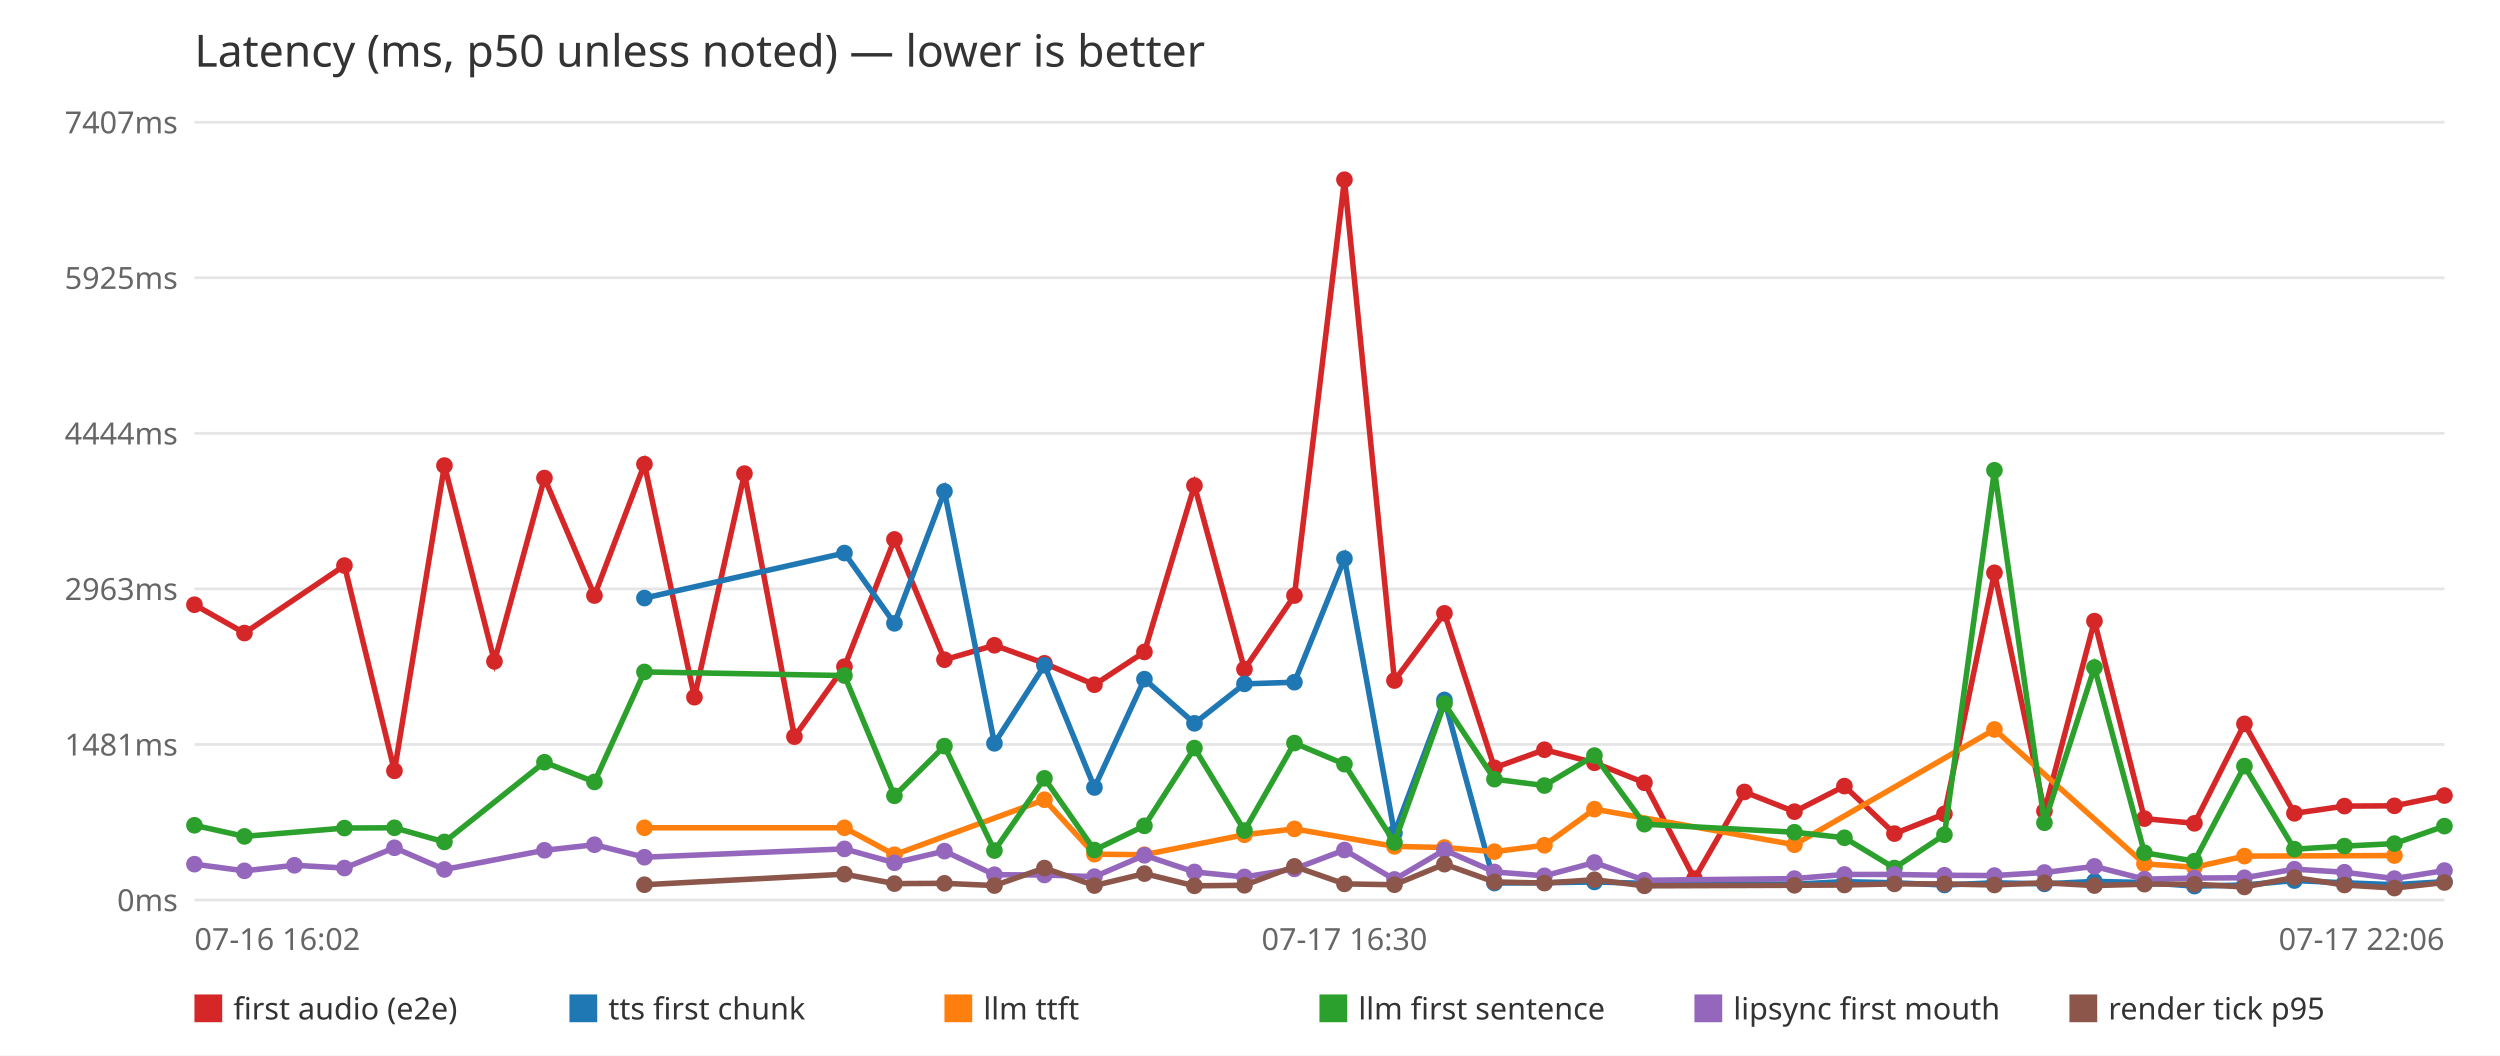
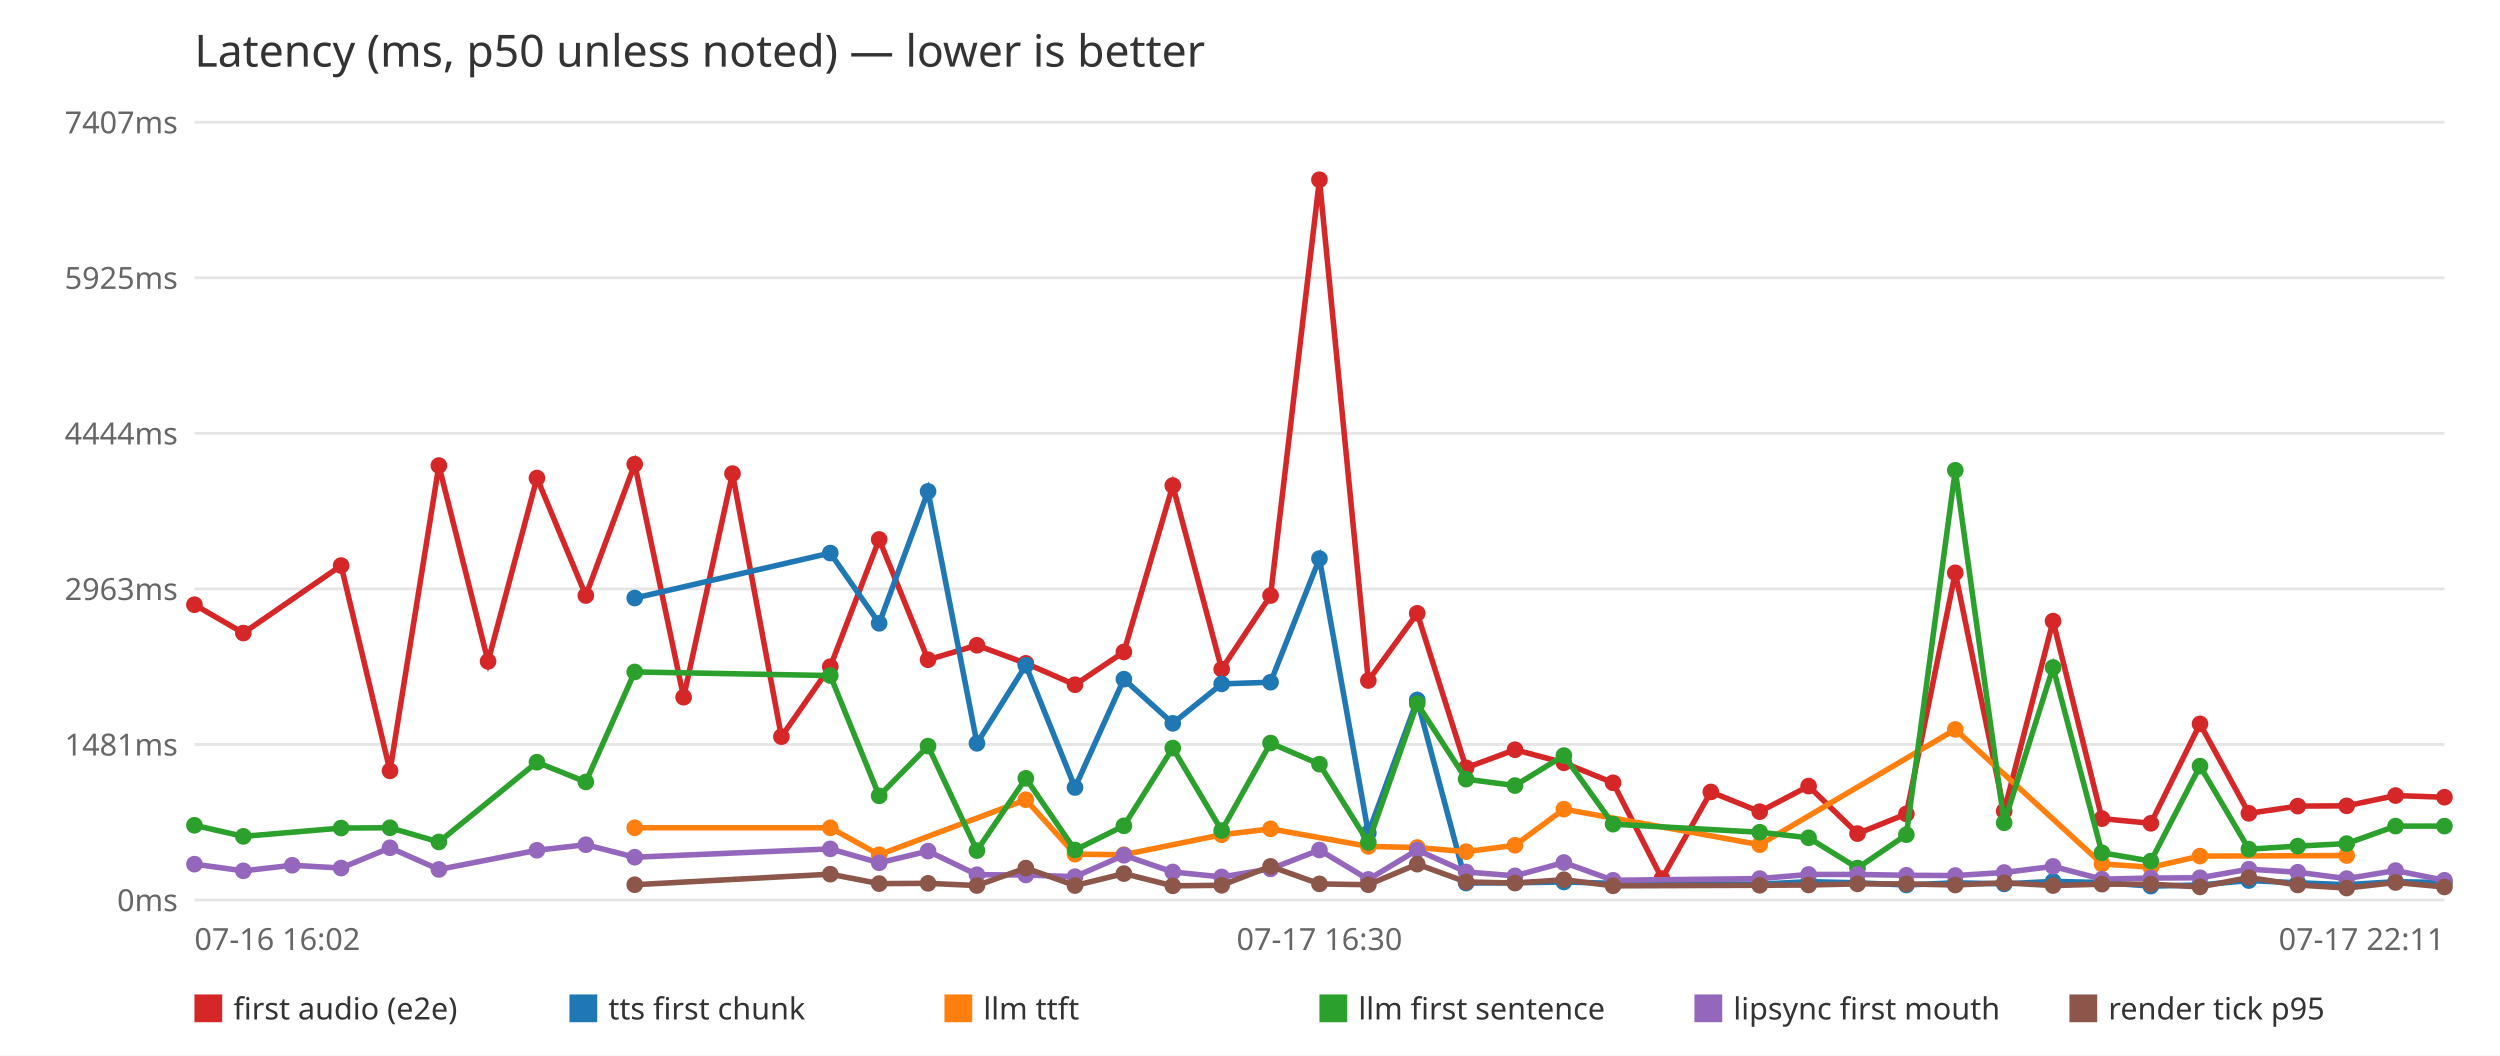
<svg xmlns="http://www.w3.org/2000/svg" width="900" height="380" viewBox="0 0 900 380" font-family="sans-serif">
  <rect width="900" height="380" fill="white" />
  <text x="70" y="24" font-size="16" fill="#333">Latency (ms, p50 unless noted) — lower is better</text>
  <line x1="70" y1="324.0" x2="880" y2="324.0" stroke="#e5e5e5" />
  <text x="64" y="328.0" font-size="11" fill="#666" text-anchor="end">0ms</text>
  <line x1="70" y1="268.0" x2="880" y2="268.0" stroke="#e5e5e5" />
  <text x="64" y="272.0" font-size="11" fill="#666" text-anchor="end">1481ms</text>
  <line x1="70" y1="212.0" x2="880" y2="212.0" stroke="#e5e5e5" />
  <text x="64" y="216.0" font-size="11" fill="#666" text-anchor="end">2963ms</text>
  <line x1="70" y1="156.0" x2="880" y2="156.0" stroke="#e5e5e5" />
  <text x="64" y="160.0" font-size="11" fill="#666" text-anchor="end">4444ms</text>
  <line x1="70" y1="100.0" x2="880" y2="100.0" stroke="#e5e5e5" />
  <text x="64" y="104.0" font-size="11" fill="#666" text-anchor="end">5925ms</text>
  <line x1="70" y1="44.0" x2="880" y2="44.0" stroke="#e5e5e5" />
  <text x="64" y="48.0" font-size="11" fill="#666" text-anchor="end">7407ms</text>
  <text x="70.0" y="342" font-size="11" fill="#666" text-anchor="start">07-16 16:02</text>
-   <text x="484.0" y="342" font-size="11" fill="#666" text-anchor="middle">07-17 16:30</text>
-   <text x="880.0" y="342" font-size="11" fill="#666" text-anchor="end">07-17 22:06</text>
-   <polyline points="70.0,217.7 88.0,227.9 124.0,203.6 142.0,277.5 160.0,167.6 178.0,238.1 196.0,172.1 214.0,214.4 232.0,167.1 250.0,251.0 268.0,170.5 286.0,265.2 304.0,240.0 322.0,194.2 340.0,237.5 358.0,232.3 376.0,238.8 394.0,246.5 412.0,234.7 430.0,174.8 448.0,240.9 466.0,214.4 484.0,64.7 502.0,245.0 520.0,220.8 538.0,276.4 556.0,269.9 574.0,274.6 592.0,281.8 610.0,316.3 628.0,285.1 646.0,292.2 664.0,283.0 682.0,300.1 700.0,293.0 718.0,206.2 736.0,292.0 754.0,223.6 772.0,294.7 790.0,296.4 808.0,260.6 826.0,292.8 844.0,290.2 862.0,290.1 880.0,286.4" fill="none" stroke="#d62728" stroke-width="2" />
+   <text x="475.0" y="342" font-size="11" fill="#666" text-anchor="middle">07-17 16:30</text>
+   <text x="880.0" y="342" font-size="11" fill="#666" text-anchor="end">07-17 22:11</text>
+   <polyline points="70.0,217.7 87.6,227.9 122.8,203.6 140.4,277.5 158.0,167.6 175.7,238.1 193.3,172.1 210.9,214.4 228.5,167.1 246.1,251.0 263.7,170.5 281.3,265.2 298.9,240.0 316.5,194.2 334.1,237.5 351.7,232.3 369.3,238.8 387.0,246.5 404.6,234.7 422.2,174.8 439.8,240.9 457.4,214.4 475.0,64.7 492.6,245.0 510.2,220.8 527.8,276.4 545.4,269.9 563.0,274.6 580.7,281.8 598.3,316.3 615.9,285.1 633.5,292.2 651.1,283.0 668.7,300.1 686.3,293.0 703.9,206.2 721.5,292.0 739.1,223.6 756.7,294.7 774.3,296.4 792.0,260.6 809.6,292.8 827.2,290.2 844.8,290.1 862.4,286.4 880.0,287.0" fill="none" stroke="#d62728" stroke-width="2" />
  <circle cx="70.0" cy="217.7" r="3" fill="#d62728" />
-   <circle cx="88.0" cy="227.9" r="3" fill="#d62728" />
-   <circle cx="124.0" cy="203.6" r="3" fill="#d62728" />
-   <circle cx="142.0" cy="277.5" r="3" fill="#d62728" />
-   <circle cx="160.0" cy="167.6" r="3" fill="#d62728" />
-   <circle cx="178.0" cy="238.1" r="3" fill="#d62728" />
-   <circle cx="196.0" cy="172.1" r="3" fill="#d62728" />
-   <circle cx="214.0" cy="214.4" r="3" fill="#d62728" />
-   <circle cx="232.0" cy="167.1" r="3" fill="#d62728" />
-   <circle cx="250.0" cy="251.0" r="3" fill="#d62728" />
-   <circle cx="268.0" cy="170.5" r="3" fill="#d62728" />
-   <circle cx="286.0" cy="265.2" r="3" fill="#d62728" />
-   <circle cx="304.0" cy="240.0" r="3" fill="#d62728" />
-   <circle cx="322.0" cy="194.2" r="3" fill="#d62728" />
-   <circle cx="340.0" cy="237.5" r="3" fill="#d62728" />
-   <circle cx="358.0" cy="232.3" r="3" fill="#d62728" />
-   <circle cx="376.0" cy="238.8" r="3" fill="#d62728" />
-   <circle cx="394.0" cy="246.5" r="3" fill="#d62728" />
-   <circle cx="412.0" cy="234.7" r="3" fill="#d62728" />
-   <circle cx="430.0" cy="174.8" r="3" fill="#d62728" />
-   <circle cx="448.0" cy="240.9" r="3" fill="#d62728" />
-   <circle cx="466.0" cy="214.4" r="3" fill="#d62728" />
-   <circle cx="484.0" cy="64.7" r="3" fill="#d62728" />
-   <circle cx="502.0" cy="245.0" r="3" fill="#d62728" />
-   <circle cx="520.0" cy="220.8" r="3" fill="#d62728" />
-   <circle cx="538.0" cy="276.4" r="3" fill="#d62728" />
-   <circle cx="556.0" cy="269.9" r="3" fill="#d62728" />
-   <circle cx="574.0" cy="274.6" r="3" fill="#d62728" />
-   <circle cx="592.0" cy="281.8" r="3" fill="#d62728" />
-   <circle cx="610.0" cy="316.3" r="3" fill="#d62728" />
-   <circle cx="628.0" cy="285.1" r="3" fill="#d62728" />
-   <circle cx="646.0" cy="292.2" r="3" fill="#d62728" />
-   <circle cx="664.0" cy="283.0" r="3" fill="#d62728" />
-   <circle cx="682.0" cy="300.1" r="3" fill="#d62728" />
-   <circle cx="700.0" cy="293.0" r="3" fill="#d62728" />
-   <circle cx="718.0" cy="206.2" r="3" fill="#d62728" />
-   <circle cx="736.0" cy="292.0" r="3" fill="#d62728" />
-   <circle cx="754.0" cy="223.6" r="3" fill="#d62728" />
-   <circle cx="772.0" cy="294.7" r="3" fill="#d62728" />
-   <circle cx="790.0" cy="296.4" r="3" fill="#d62728" />
-   <circle cx="808.0" cy="260.6" r="3" fill="#d62728" />
-   <circle cx="826.0" cy="292.8" r="3" fill="#d62728" />
-   <circle cx="844.0" cy="290.2" r="3" fill="#d62728" />
-   <circle cx="862.0" cy="290.1" r="3" fill="#d62728" />
-   <circle cx="880.0" cy="286.4" r="3" fill="#d62728" />
+   <circle cx="87.6" cy="227.9" r="3" fill="#d62728" />
+   <circle cx="122.8" cy="203.6" r="3" fill="#d62728" />
+   <circle cx="140.4" cy="277.5" r="3" fill="#d62728" />
+   <circle cx="158.0" cy="167.6" r="3" fill="#d62728" />
+   <circle cx="175.7" cy="238.1" r="3" fill="#d62728" />
+   <circle cx="193.3" cy="172.1" r="3" fill="#d62728" />
+   <circle cx="210.9" cy="214.4" r="3" fill="#d62728" />
+   <circle cx="228.5" cy="167.1" r="3" fill="#d62728" />
+   <circle cx="246.1" cy="251.0" r="3" fill="#d62728" />
+   <circle cx="263.7" cy="170.5" r="3" fill="#d62728" />
+   <circle cx="281.3" cy="265.2" r="3" fill="#d62728" />
+   <circle cx="298.9" cy="240.0" r="3" fill="#d62728" />
+   <circle cx="316.5" cy="194.2" r="3" fill="#d62728" />
+   <circle cx="334.1" cy="237.5" r="3" fill="#d62728" />
+   <circle cx="351.7" cy="232.3" r="3" fill="#d62728" />
+   <circle cx="369.3" cy="238.8" r="3" fill="#d62728" />
+   <circle cx="387.0" cy="246.5" r="3" fill="#d62728" />
+   <circle cx="404.6" cy="234.7" r="3" fill="#d62728" />
+   <circle cx="422.2" cy="174.8" r="3" fill="#d62728" />
+   <circle cx="439.8" cy="240.9" r="3" fill="#d62728" />
+   <circle cx="457.4" cy="214.4" r="3" fill="#d62728" />
+   <circle cx="475.0" cy="64.7" r="3" fill="#d62728" />
+   <circle cx="492.6" cy="245.0" r="3" fill="#d62728" />
+   <circle cx="510.2" cy="220.8" r="3" fill="#d62728" />
+   <circle cx="527.8" cy="276.4" r="3" fill="#d62728" />
+   <circle cx="545.4" cy="269.9" r="3" fill="#d62728" />
+   <circle cx="563.0" cy="274.6" r="3" fill="#d62728" />
+   <circle cx="580.7" cy="281.8" r="3" fill="#d62728" />
+   <circle cx="598.3" cy="316.3" r="3" fill="#d62728" />
+   <circle cx="615.9" cy="285.1" r="3" fill="#d62728" />
+   <circle cx="633.5" cy="292.2" r="3" fill="#d62728" />
+   <circle cx="651.1" cy="283.0" r="3" fill="#d62728" />
+   <circle cx="668.7" cy="300.1" r="3" fill="#d62728" />
+   <circle cx="686.3" cy="293.0" r="3" fill="#d62728" />
+   <circle cx="703.9" cy="206.2" r="3" fill="#d62728" />
+   <circle cx="721.5" cy="292.0" r="3" fill="#d62728" />
+   <circle cx="739.1" cy="223.6" r="3" fill="#d62728" />
+   <circle cx="756.7" cy="294.7" r="3" fill="#d62728" />
+   <circle cx="774.3" cy="296.4" r="3" fill="#d62728" />
+   <circle cx="792.0" cy="260.6" r="3" fill="#d62728" />
+   <circle cx="809.6" cy="292.8" r="3" fill="#d62728" />
+   <circle cx="827.2" cy="290.2" r="3" fill="#d62728" />
+   <circle cx="844.8" cy="290.1" r="3" fill="#d62728" />
+   <circle cx="862.4" cy="286.4" r="3" fill="#d62728" />
+   <circle cx="880.0" cy="287.0" r="3" fill="#d62728" />
  <rect x="70.0" y="358" width="10" height="10" fill="#d62728" />
  <text x="84.0" y="367" font-size="11" fill="#333">first audio (e2e)</text>
-   <polyline points="232.0,215.3 304.0,199.1 322.0,224.4 340.0,176.9 358.0,267.6 376.0,239.5 394.0,283.5 412.0,244.5 430.0,260.4 448.0,246.2 466.0,245.6 484.0,201.1 502.0,299.9 520.0,252.0 538.0,317.9 556.0,317.8 574.0,317.5 592.0,318.0 646.0,318.3 664.0,317.4 682.0,317.8 700.0,318.6 718.0,317.8 736.0,318.2 754.0,317.3 772.0,317.7 790.0,319.0 808.0,318.6 826.0,317.0 844.0,317.8 862.0,318.5 880.0,317.4" fill="none" stroke="#1f77b4" stroke-width="2" />
-   <circle cx="232.0" cy="215.3" r="3" fill="#1f77b4" />
-   <circle cx="304.0" cy="199.1" r="3" fill="#1f77b4" />
-   <circle cx="322.0" cy="224.4" r="3" fill="#1f77b4" />
-   <circle cx="340.0" cy="176.9" r="3" fill="#1f77b4" />
-   <circle cx="358.0" cy="267.6" r="3" fill="#1f77b4" />
-   <circle cx="376.0" cy="239.5" r="3" fill="#1f77b4" />
-   <circle cx="394.0" cy="283.5" r="3" fill="#1f77b4" />
-   <circle cx="412.0" cy="244.5" r="3" fill="#1f77b4" />
-   <circle cx="430.0" cy="260.4" r="3" fill="#1f77b4" />
-   <circle cx="448.0" cy="246.2" r="3" fill="#1f77b4" />
-   <circle cx="466.0" cy="245.6" r="3" fill="#1f77b4" />
-   <circle cx="484.0" cy="201.1" r="3" fill="#1f77b4" />
-   <circle cx="502.0" cy="299.9" r="3" fill="#1f77b4" />
-   <circle cx="520.0" cy="252.0" r="3" fill="#1f77b4" />
-   <circle cx="538.0" cy="317.9" r="3" fill="#1f77b4" />
-   <circle cx="556.0" cy="317.8" r="3" fill="#1f77b4" />
-   <circle cx="574.0" cy="317.5" r="3" fill="#1f77b4" />
-   <circle cx="592.0" cy="318.0" r="3" fill="#1f77b4" />
-   <circle cx="646.0" cy="318.3" r="3" fill="#1f77b4" />
-   <circle cx="664.0" cy="317.4" r="3" fill="#1f77b4" />
-   <circle cx="682.0" cy="317.8" r="3" fill="#1f77b4" />
-   <circle cx="700.0" cy="318.6" r="3" fill="#1f77b4" />
-   <circle cx="718.0" cy="317.8" r="3" fill="#1f77b4" />
-   <circle cx="736.0" cy="318.2" r="3" fill="#1f77b4" />
-   <circle cx="754.0" cy="317.3" r="3" fill="#1f77b4" />
-   <circle cx="772.0" cy="317.7" r="3" fill="#1f77b4" />
-   <circle cx="790.0" cy="319.0" r="3" fill="#1f77b4" />
-   <circle cx="808.0" cy="318.6" r="3" fill="#1f77b4" />
-   <circle cx="826.0" cy="317.0" r="3" fill="#1f77b4" />
-   <circle cx="844.0" cy="317.8" r="3" fill="#1f77b4" />
-   <circle cx="862.0" cy="318.5" r="3" fill="#1f77b4" />
-   <circle cx="880.0" cy="317.4" r="3" fill="#1f77b4" />
+   <polyline points="228.5,215.3 298.9,199.1 316.5,224.4 334.1,176.9 351.7,267.6 369.3,239.5 387.0,283.5 404.6,244.5 422.2,260.4 439.8,246.2 457.4,245.6 475.0,201.1 492.6,299.9 510.2,252.0 527.8,317.9 545.4,317.8 563.0,317.5 580.7,318.0 633.5,318.3 651.1,317.4 668.7,317.8 686.3,318.6 703.9,317.8 721.5,318.2 739.1,317.3 756.7,317.7 774.3,319.0 792.0,318.6 809.6,317.0 827.2,317.8 844.8,318.5 862.4,317.4 880.0,317.7" fill="none" stroke="#1f77b4" stroke-width="2" />
+   <circle cx="228.5" cy="215.3" r="3" fill="#1f77b4" />
+   <circle cx="298.9" cy="199.1" r="3" fill="#1f77b4" />
+   <circle cx="316.5" cy="224.4" r="3" fill="#1f77b4" />
+   <circle cx="334.1" cy="176.9" r="3" fill="#1f77b4" />
+   <circle cx="351.7" cy="267.6" r="3" fill="#1f77b4" />
+   <circle cx="369.3" cy="239.5" r="3" fill="#1f77b4" />
+   <circle cx="387.0" cy="283.5" r="3" fill="#1f77b4" />
+   <circle cx="404.6" cy="244.5" r="3" fill="#1f77b4" />
+   <circle cx="422.2" cy="260.4" r="3" fill="#1f77b4" />
+   <circle cx="439.8" cy="246.2" r="3" fill="#1f77b4" />
+   <circle cx="457.4" cy="245.6" r="3" fill="#1f77b4" />
+   <circle cx="475.0" cy="201.1" r="3" fill="#1f77b4" />
+   <circle cx="492.6" cy="299.9" r="3" fill="#1f77b4" />
+   <circle cx="510.2" cy="252.0" r="3" fill="#1f77b4" />
+   <circle cx="527.8" cy="317.9" r="3" fill="#1f77b4" />
+   <circle cx="545.4" cy="317.8" r="3" fill="#1f77b4" />
+   <circle cx="563.0" cy="317.5" r="3" fill="#1f77b4" />
+   <circle cx="580.7" cy="318.0" r="3" fill="#1f77b4" />
+   <circle cx="633.5" cy="318.3" r="3" fill="#1f77b4" />
+   <circle cx="651.1" cy="317.4" r="3" fill="#1f77b4" />
+   <circle cx="668.7" cy="317.8" r="3" fill="#1f77b4" />
+   <circle cx="686.3" cy="318.6" r="3" fill="#1f77b4" />
+   <circle cx="703.9" cy="317.8" r="3" fill="#1f77b4" />
+   <circle cx="721.5" cy="318.2" r="3" fill="#1f77b4" />
+   <circle cx="739.1" cy="317.3" r="3" fill="#1f77b4" />
+   <circle cx="756.7" cy="317.7" r="3" fill="#1f77b4" />
+   <circle cx="774.3" cy="319.0" r="3" fill="#1f77b4" />
+   <circle cx="792.0" cy="318.6" r="3" fill="#1f77b4" />
+   <circle cx="809.6" cy="317.0" r="3" fill="#1f77b4" />
+   <circle cx="827.2" cy="317.8" r="3" fill="#1f77b4" />
+   <circle cx="844.8" cy="318.5" r="3" fill="#1f77b4" />
+   <circle cx="862.4" cy="317.4" r="3" fill="#1f77b4" />
+   <circle cx="880.0" cy="317.7" r="3" fill="#1f77b4" />
  <rect x="205.0" y="358" width="10" height="10" fill="#1f77b4" />
  <text x="219.0" y="367" font-size="11" fill="#333">tts first chunk</text>
-   <polyline points="232.0,298.0 304.0,298.0 322.0,307.7 376.0,287.9 394.0,307.5 412.0,307.7 448.0,300.5 466.0,298.4 502.0,304.7 520.0,305.1 538.0,306.6 556.0,304.3 574.0,291.3 646.0,304.1 718.0,262.6 772.0,311.0 790.0,312.2 808.0,308.2 862.0,308.0" fill="none" stroke="#ff7f0e" stroke-width="2" />
-   <circle cx="232.0" cy="298.0" r="3" fill="#ff7f0e" />
-   <circle cx="304.0" cy="298.0" r="3" fill="#ff7f0e" />
-   <circle cx="322.0" cy="307.7" r="3" fill="#ff7f0e" />
-   <circle cx="376.0" cy="287.9" r="3" fill="#ff7f0e" />
-   <circle cx="394.0" cy="307.5" r="3" fill="#ff7f0e" />
-   <circle cx="412.0" cy="307.7" r="3" fill="#ff7f0e" />
-   <circle cx="448.0" cy="300.5" r="3" fill="#ff7f0e" />
-   <circle cx="466.0" cy="298.4" r="3" fill="#ff7f0e" />
-   <circle cx="502.0" cy="304.7" r="3" fill="#ff7f0e" />
-   <circle cx="520.0" cy="305.1" r="3" fill="#ff7f0e" />
-   <circle cx="538.0" cy="306.6" r="3" fill="#ff7f0e" />
-   <circle cx="556.0" cy="304.3" r="3" fill="#ff7f0e" />
-   <circle cx="574.0" cy="291.3" r="3" fill="#ff7f0e" />
-   <circle cx="646.0" cy="304.1" r="3" fill="#ff7f0e" />
-   <circle cx="718.0" cy="262.6" r="3" fill="#ff7f0e" />
-   <circle cx="772.0" cy="311.0" r="3" fill="#ff7f0e" />
-   <circle cx="790.0" cy="312.2" r="3" fill="#ff7f0e" />
-   <circle cx="808.0" cy="308.2" r="3" fill="#ff7f0e" />
-   <circle cx="862.0" cy="308.0" r="3" fill="#ff7f0e" />
+   <polyline points="228.5,298.0 298.9,298.0 316.5,307.7 369.3,287.9 387.0,307.5 404.6,307.7 439.8,300.5 457.4,298.4 492.6,304.7 510.2,305.1 527.8,306.6 545.4,304.3 563.0,291.3 633.5,304.1 703.9,262.6 756.7,311.0 774.3,312.2 792.0,308.2 844.8,308.0" fill="none" stroke="#ff7f0e" stroke-width="2" />
+   <circle cx="228.5" cy="298.0" r="3" fill="#ff7f0e" />
+   <circle cx="298.9" cy="298.0" r="3" fill="#ff7f0e" />
+   <circle cx="316.5" cy="307.7" r="3" fill="#ff7f0e" />
+   <circle cx="369.3" cy="287.9" r="3" fill="#ff7f0e" />
+   <circle cx="387.0" cy="307.5" r="3" fill="#ff7f0e" />
+   <circle cx="404.6" cy="307.7" r="3" fill="#ff7f0e" />
+   <circle cx="439.8" cy="300.5" r="3" fill="#ff7f0e" />
+   <circle cx="457.4" cy="298.4" r="3" fill="#ff7f0e" />
+   <circle cx="492.6" cy="304.7" r="3" fill="#ff7f0e" />
+   <circle cx="510.2" cy="305.1" r="3" fill="#ff7f0e" />
+   <circle cx="527.8" cy="306.6" r="3" fill="#ff7f0e" />
+   <circle cx="545.4" cy="304.3" r="3" fill="#ff7f0e" />
+   <circle cx="563.0" cy="291.3" r="3" fill="#ff7f0e" />
+   <circle cx="633.5" cy="304.1" r="3" fill="#ff7f0e" />
+   <circle cx="703.9" cy="262.6" r="3" fill="#ff7f0e" />
+   <circle cx="756.7" cy="311.0" r="3" fill="#ff7f0e" />
+   <circle cx="774.3" cy="312.2" r="3" fill="#ff7f0e" />
+   <circle cx="792.0" cy="308.2" r="3" fill="#ff7f0e" />
+   <circle cx="844.8" cy="308.0" r="3" fill="#ff7f0e" />
  <rect x="340.0" y="358" width="10" height="10" fill="#ff7f0e" />
  <text x="354.0" y="367" font-size="11" fill="#333">llm ttft</text>
-   <polyline points="70.0,297.1 88.0,301.1 124.0,298.1 142.0,298.0 160.0,303.1 196.0,274.4 214.0,281.5 232.0,241.9 304.0,243.2 322.0,286.5 340.0,268.6 358.0,306.2 376.0,280.2 394.0,306.0 412.0,297.3 430.0,269.3 448.0,299.0 466.0,267.5 484.0,275.1 502.0,303.3 520.0,253.3 538.0,280.5 556.0,282.8 574.0,272.0 592.0,296.7 646.0,299.6 664.0,301.6 682.0,312.5 700.0,300.5 718.0,169.3 736.0,296.2 754.0,240.3 772.0,307.0 790.0,310.0 808.0,275.8 826.0,305.7 844.0,304.6 862.0,303.7 880.0,297.4" fill="none" stroke="#2ca02c" stroke-width="2" />
+   <polyline points="70.0,297.1 87.6,301.1 122.8,298.1 140.4,298.0 158.0,303.1 193.3,274.4 210.9,281.5 228.5,241.9 298.9,243.2 316.5,286.5 334.1,268.6 351.7,306.2 369.3,280.2 387.0,306.0 404.6,297.3 422.2,269.3 439.8,299.0 457.4,267.5 475.0,275.1 492.6,303.3 510.2,253.3 527.8,280.5 545.4,282.8 563.0,272.0 580.7,296.7 633.5,299.6 651.1,301.6 668.7,312.5 686.3,300.5 703.9,169.3 721.5,296.2 739.1,240.3 756.7,307.0 774.3,310.0 792.0,275.8 809.6,305.7 827.2,304.6 844.8,303.7 862.4,297.4 880.0,297.4" fill="none" stroke="#2ca02c" stroke-width="2" />
  <circle cx="70.0" cy="297.1" r="3" fill="#2ca02c" />
-   <circle cx="88.0" cy="301.1" r="3" fill="#2ca02c" />
-   <circle cx="124.0" cy="298.1" r="3" fill="#2ca02c" />
-   <circle cx="142.0" cy="298.0" r="3" fill="#2ca02c" />
-   <circle cx="160.0" cy="303.1" r="3" fill="#2ca02c" />
-   <circle cx="196.0" cy="274.4" r="3" fill="#2ca02c" />
-   <circle cx="214.0" cy="281.5" r="3" fill="#2ca02c" />
-   <circle cx="232.0" cy="241.9" r="3" fill="#2ca02c" />
-   <circle cx="304.0" cy="243.2" r="3" fill="#2ca02c" />
-   <circle cx="322.0" cy="286.5" r="3" fill="#2ca02c" />
-   <circle cx="340.0" cy="268.6" r="3" fill="#2ca02c" />
-   <circle cx="358.0" cy="306.2" r="3" fill="#2ca02c" />
-   <circle cx="376.0" cy="280.2" r="3" fill="#2ca02c" />
-   <circle cx="394.0" cy="306.0" r="3" fill="#2ca02c" />
-   <circle cx="412.0" cy="297.3" r="3" fill="#2ca02c" />
-   <circle cx="430.0" cy="269.3" r="3" fill="#2ca02c" />
-   <circle cx="448.0" cy="299.0" r="3" fill="#2ca02c" />
-   <circle cx="466.0" cy="267.5" r="3" fill="#2ca02c" />
-   <circle cx="484.0" cy="275.1" r="3" fill="#2ca02c" />
-   <circle cx="502.0" cy="303.3" r="3" fill="#2ca02c" />
-   <circle cx="520.0" cy="253.3" r="3" fill="#2ca02c" />
-   <circle cx="538.0" cy="280.5" r="3" fill="#2ca02c" />
-   <circle cx="556.0" cy="282.8" r="3" fill="#2ca02c" />
-   <circle cx="574.0" cy="272.0" r="3" fill="#2ca02c" />
-   <circle cx="592.0" cy="296.7" r="3" fill="#2ca02c" />
-   <circle cx="646.0" cy="299.6" r="3" fill="#2ca02c" />
-   <circle cx="664.0" cy="301.6" r="3" fill="#2ca02c" />
-   <circle cx="682.0" cy="312.5" r="3" fill="#2ca02c" />
-   <circle cx="700.0" cy="300.5" r="3" fill="#2ca02c" />
-   <circle cx="718.0" cy="169.3" r="3" fill="#2ca02c" />
-   <circle cx="736.0" cy="296.2" r="3" fill="#2ca02c" />
-   <circle cx="754.0" cy="240.3" r="3" fill="#2ca02c" />
-   <circle cx="772.0" cy="307.0" r="3" fill="#2ca02c" />
-   <circle cx="790.0" cy="310.0" r="3" fill="#2ca02c" />
-   <circle cx="808.0" cy="275.8" r="3" fill="#2ca02c" />
-   <circle cx="826.0" cy="305.7" r="3" fill="#2ca02c" />
-   <circle cx="844.0" cy="304.6" r="3" fill="#2ca02c" />
-   <circle cx="862.0" cy="303.7" r="3" fill="#2ca02c" />
+   <circle cx="87.6" cy="301.1" r="3" fill="#2ca02c" />
+   <circle cx="122.8" cy="298.1" r="3" fill="#2ca02c" />
+   <circle cx="140.4" cy="298.0" r="3" fill="#2ca02c" />
+   <circle cx="158.0" cy="303.1" r="3" fill="#2ca02c" />
+   <circle cx="193.3" cy="274.4" r="3" fill="#2ca02c" />
+   <circle cx="210.9" cy="281.5" r="3" fill="#2ca02c" />
+   <circle cx="228.5" cy="241.9" r="3" fill="#2ca02c" />
+   <circle cx="298.9" cy="243.2" r="3" fill="#2ca02c" />
+   <circle cx="316.5" cy="286.5" r="3" fill="#2ca02c" />
+   <circle cx="334.1" cy="268.6" r="3" fill="#2ca02c" />
+   <circle cx="351.7" cy="306.2" r="3" fill="#2ca02c" />
+   <circle cx="369.3" cy="280.2" r="3" fill="#2ca02c" />
+   <circle cx="387.0" cy="306.0" r="3" fill="#2ca02c" />
+   <circle cx="404.6" cy="297.3" r="3" fill="#2ca02c" />
+   <circle cx="422.2" cy="269.3" r="3" fill="#2ca02c" />
+   <circle cx="439.8" cy="299.0" r="3" fill="#2ca02c" />
+   <circle cx="457.4" cy="267.5" r="3" fill="#2ca02c" />
+   <circle cx="475.0" cy="275.1" r="3" fill="#2ca02c" />
+   <circle cx="492.6" cy="303.3" r="3" fill="#2ca02c" />
+   <circle cx="510.2" cy="253.3" r="3" fill="#2ca02c" />
+   <circle cx="527.8" cy="280.5" r="3" fill="#2ca02c" />
+   <circle cx="545.4" cy="282.8" r="3" fill="#2ca02c" />
+   <circle cx="563.0" cy="272.0" r="3" fill="#2ca02c" />
+   <circle cx="580.7" cy="296.7" r="3" fill="#2ca02c" />
+   <circle cx="633.5" cy="299.6" r="3" fill="#2ca02c" />
+   <circle cx="651.1" cy="301.6" r="3" fill="#2ca02c" />
+   <circle cx="668.7" cy="312.5" r="3" fill="#2ca02c" />
+   <circle cx="686.3" cy="300.5" r="3" fill="#2ca02c" />
+   <circle cx="703.9" cy="169.3" r="3" fill="#2ca02c" />
+   <circle cx="721.5" cy="296.2" r="3" fill="#2ca02c" />
+   <circle cx="739.1" cy="240.3" r="3" fill="#2ca02c" />
+   <circle cx="756.7" cy="307.0" r="3" fill="#2ca02c" />
+   <circle cx="774.3" cy="310.0" r="3" fill="#2ca02c" />
+   <circle cx="792.0" cy="275.8" r="3" fill="#2ca02c" />
+   <circle cx="809.6" cy="305.7" r="3" fill="#2ca02c" />
+   <circle cx="827.2" cy="304.6" r="3" fill="#2ca02c" />
+   <circle cx="844.8" cy="303.7" r="3" fill="#2ca02c" />
+   <circle cx="862.4" cy="297.4" r="3" fill="#2ca02c" />
  <circle cx="880.0" cy="297.4" r="3" fill="#2ca02c" />
  <rect x="475.0" y="358" width="10" height="10" fill="#2ca02c" />
  <text x="489.0" y="367" font-size="11" fill="#333">llm first sentence</text>
-   <polyline points="70.0,311.1 88.0,313.5 106.0,311.5 124.0,312.5 142.0,305.2 160.0,313.0 196.0,306.1 214.0,304.1 232.0,308.6 304.0,305.6 322.0,310.6 340.0,306.4 358.0,314.9 376.0,315.0 394.0,315.6 412.0,307.9 430.0,313.9 448.0,315.7 466.0,312.8 484.0,306.0 502.0,316.6 520.0,306.0 538.0,313.9 556.0,315.3 574.0,310.5 592.0,316.9 646.0,316.3 664.0,314.8 682.0,314.8 700.0,315.1 718.0,315.2 736.0,314.1 754.0,311.9 772.0,316.5 790.0,316.1 808.0,316.0 826.0,312.9 844.0,314.0 862.0,316.3 880.0,313.4" fill="none" stroke="#9467bd" stroke-width="2" />
+   <polyline points="70.0,311.1 87.6,313.5 105.2,311.5 122.8,312.5 140.4,305.2 158.0,313.0 193.3,306.1 210.9,304.1 228.5,308.6 298.9,305.6 316.5,310.6 334.1,306.4 351.7,314.9 369.3,315.0 387.0,315.6 404.6,307.9 422.2,313.9 439.8,315.7 457.4,312.8 475.0,306.0 492.6,316.6 510.2,306.0 527.8,313.9 545.4,315.3 563.0,310.5 580.7,316.9 633.5,316.3 651.1,314.8 668.7,314.8 686.3,315.1 703.9,315.2 721.5,314.1 739.1,311.9 756.7,316.5 774.3,316.1 792.0,316.0 809.6,312.9 827.2,314.0 844.8,316.3 862.4,313.4 880.0,316.9" fill="none" stroke="#9467bd" stroke-width="2" />
  <circle cx="70.0" cy="311.1" r="3" fill="#9467bd" />
-   <circle cx="88.0" cy="313.5" r="3" fill="#9467bd" />
-   <circle cx="106.0" cy="311.5" r="3" fill="#9467bd" />
-   <circle cx="124.0" cy="312.5" r="3" fill="#9467bd" />
-   <circle cx="142.0" cy="305.2" r="3" fill="#9467bd" />
-   <circle cx="160.0" cy="313.0" r="3" fill="#9467bd" />
-   <circle cx="196.0" cy="306.1" r="3" fill="#9467bd" />
-   <circle cx="214.0" cy="304.1" r="3" fill="#9467bd" />
-   <circle cx="232.0" cy="308.6" r="3" fill="#9467bd" />
-   <circle cx="304.0" cy="305.6" r="3" fill="#9467bd" />
-   <circle cx="322.0" cy="310.6" r="3" fill="#9467bd" />
-   <circle cx="340.0" cy="306.4" r="3" fill="#9467bd" />
-   <circle cx="358.0" cy="314.9" r="3" fill="#9467bd" />
-   <circle cx="376.0" cy="315.0" r="3" fill="#9467bd" />
-   <circle cx="394.0" cy="315.6" r="3" fill="#9467bd" />
-   <circle cx="412.0" cy="307.9" r="3" fill="#9467bd" />
-   <circle cx="430.0" cy="313.9" r="3" fill="#9467bd" />
-   <circle cx="448.0" cy="315.7" r="3" fill="#9467bd" />
-   <circle cx="466.0" cy="312.8" r="3" fill="#9467bd" />
-   <circle cx="484.0" cy="306.0" r="3" fill="#9467bd" />
-   <circle cx="502.0" cy="316.6" r="3" fill="#9467bd" />
-   <circle cx="520.0" cy="306.0" r="3" fill="#9467bd" />
-   <circle cx="538.0" cy="313.9" r="3" fill="#9467bd" />
-   <circle cx="556.0" cy="315.3" r="3" fill="#9467bd" />
-   <circle cx="574.0" cy="310.5" r="3" fill="#9467bd" />
-   <circle cx="592.0" cy="316.9" r="3" fill="#9467bd" />
-   <circle cx="646.0" cy="316.3" r="3" fill="#9467bd" />
-   <circle cx="664.0" cy="314.8" r="3" fill="#9467bd" />
-   <circle cx="682.0" cy="314.8" r="3" fill="#9467bd" />
-   <circle cx="700.0" cy="315.1" r="3" fill="#9467bd" />
-   <circle cx="718.0" cy="315.2" r="3" fill="#9467bd" />
-   <circle cx="736.0" cy="314.1" r="3" fill="#9467bd" />
-   <circle cx="754.0" cy="311.9" r="3" fill="#9467bd" />
-   <circle cx="772.0" cy="316.5" r="3" fill="#9467bd" />
-   <circle cx="790.0" cy="316.1" r="3" fill="#9467bd" />
-   <circle cx="808.0" cy="316.0" r="3" fill="#9467bd" />
-   <circle cx="826.0" cy="312.9" r="3" fill="#9467bd" />
-   <circle cx="844.0" cy="314.0" r="3" fill="#9467bd" />
-   <circle cx="862.0" cy="316.3" r="3" fill="#9467bd" />
-   <circle cx="880.0" cy="313.4" r="3" fill="#9467bd" />
+   <circle cx="87.6" cy="313.5" r="3" fill="#9467bd" />
+   <circle cx="105.2" cy="311.5" r="3" fill="#9467bd" />
+   <circle cx="122.8" cy="312.5" r="3" fill="#9467bd" />
+   <circle cx="140.4" cy="305.2" r="3" fill="#9467bd" />
+   <circle cx="158.0" cy="313.0" r="3" fill="#9467bd" />
+   <circle cx="193.3" cy="306.1" r="3" fill="#9467bd" />
+   <circle cx="210.9" cy="304.1" r="3" fill="#9467bd" />
+   <circle cx="228.5" cy="308.6" r="3" fill="#9467bd" />
+   <circle cx="298.9" cy="305.6" r="3" fill="#9467bd" />
+   <circle cx="316.5" cy="310.6" r="3" fill="#9467bd" />
+   <circle cx="334.1" cy="306.4" r="3" fill="#9467bd" />
+   <circle cx="351.7" cy="314.9" r="3" fill="#9467bd" />
+   <circle cx="369.3" cy="315.0" r="3" fill="#9467bd" />
+   <circle cx="387.0" cy="315.6" r="3" fill="#9467bd" />
+   <circle cx="404.6" cy="307.9" r="3" fill="#9467bd" />
+   <circle cx="422.2" cy="313.9" r="3" fill="#9467bd" />
+   <circle cx="439.8" cy="315.7" r="3" fill="#9467bd" />
+   <circle cx="457.4" cy="312.8" r="3" fill="#9467bd" />
+   <circle cx="475.0" cy="306.0" r="3" fill="#9467bd" />
+   <circle cx="492.6" cy="316.6" r="3" fill="#9467bd" />
+   <circle cx="510.2" cy="306.0" r="3" fill="#9467bd" />
+   <circle cx="527.8" cy="313.9" r="3" fill="#9467bd" />
+   <circle cx="545.4" cy="315.3" r="3" fill="#9467bd" />
+   <circle cx="563.0" cy="310.5" r="3" fill="#9467bd" />
+   <circle cx="580.7" cy="316.9" r="3" fill="#9467bd" />
+   <circle cx="633.5" cy="316.3" r="3" fill="#9467bd" />
+   <circle cx="651.1" cy="314.8" r="3" fill="#9467bd" />
+   <circle cx="668.7" cy="314.8" r="3" fill="#9467bd" />
+   <circle cx="686.3" cy="315.1" r="3" fill="#9467bd" />
+   <circle cx="703.9" cy="315.2" r="3" fill="#9467bd" />
+   <circle cx="721.5" cy="314.1" r="3" fill="#9467bd" />
+   <circle cx="739.1" cy="311.9" r="3" fill="#9467bd" />
+   <circle cx="756.7" cy="316.5" r="3" fill="#9467bd" />
+   <circle cx="774.3" cy="316.1" r="3" fill="#9467bd" />
+   <circle cx="792.0" cy="316.0" r="3" fill="#9467bd" />
+   <circle cx="809.6" cy="312.9" r="3" fill="#9467bd" />
+   <circle cx="827.2" cy="314.0" r="3" fill="#9467bd" />
+   <circle cx="844.8" cy="316.3" r="3" fill="#9467bd" />
+   <circle cx="862.4" cy="313.4" r="3" fill="#9467bd" />
+   <circle cx="880.0" cy="316.9" r="3" fill="#9467bd" />
  <rect x="610.0" y="358" width="10" height="10" fill="#9467bd" />
  <text x="624.0" y="367" font-size="11" fill="#333">lipsync first mouth</text>
-   <polyline points="232.0,318.5 304.0,314.7 322.0,318.1 340.0,318.0 358.0,318.8 376.0,312.5 394.0,318.8 412.0,314.5 430.0,318.9 448.0,318.7 466.0,311.9 484.0,318.2 502.0,318.5 520.0,311.1 538.0,317.5 556.0,317.9 574.0,316.7 592.0,318.9 646.0,318.7 664.0,318.6 682.0,318.2 700.0,318.2 718.0,318.6 736.0,317.8 754.0,318.8 772.0,318.3 790.0,318.3 808.0,319.3 826.0,315.9 844.0,318.6 862.0,319.7 880.0,317.7" fill="none" stroke="#8c564b" stroke-width="2" />
-   <circle cx="232.0" cy="318.5" r="3" fill="#8c564b" />
-   <circle cx="304.0" cy="314.7" r="3" fill="#8c564b" />
-   <circle cx="322.0" cy="318.1" r="3" fill="#8c564b" />
-   <circle cx="340.0" cy="318.0" r="3" fill="#8c564b" />
-   <circle cx="358.0" cy="318.8" r="3" fill="#8c564b" />
-   <circle cx="376.0" cy="312.5" r="3" fill="#8c564b" />
-   <circle cx="394.0" cy="318.8" r="3" fill="#8c564b" />
-   <circle cx="412.0" cy="314.5" r="3" fill="#8c564b" />
-   <circle cx="430.0" cy="318.9" r="3" fill="#8c564b" />
-   <circle cx="448.0" cy="318.7" r="3" fill="#8c564b" />
-   <circle cx="466.0" cy="311.9" r="3" fill="#8c564b" />
-   <circle cx="484.0" cy="318.2" r="3" fill="#8c564b" />
-   <circle cx="502.0" cy="318.5" r="3" fill="#8c564b" />
-   <circle cx="520.0" cy="311.1" r="3" fill="#8c564b" />
-   <circle cx="538.0" cy="317.5" r="3" fill="#8c564b" />
-   <circle cx="556.0" cy="317.9" r="3" fill="#8c564b" />
-   <circle cx="574.0" cy="316.7" r="3" fill="#8c564b" />
-   <circle cx="592.0" cy="318.9" r="3" fill="#8c564b" />
-   <circle cx="646.0" cy="318.7" r="3" fill="#8c564b" />
-   <circle cx="664.0" cy="318.6" r="3" fill="#8c564b" />
-   <circle cx="682.0" cy="318.2" r="3" fill="#8c564b" />
-   <circle cx="700.0" cy="318.2" r="3" fill="#8c564b" />
-   <circle cx="718.0" cy="318.6" r="3" fill="#8c564b" />
-   <circle cx="736.0" cy="317.8" r="3" fill="#8c564b" />
-   <circle cx="754.0" cy="318.8" r="3" fill="#8c564b" />
-   <circle cx="772.0" cy="318.3" r="3" fill="#8c564b" />
-   <circle cx="790.0" cy="318.3" r="3" fill="#8c564b" />
-   <circle cx="808.0" cy="319.3" r="3" fill="#8c564b" />
-   <circle cx="826.0" cy="315.9" r="3" fill="#8c564b" />
-   <circle cx="844.0" cy="318.6" r="3" fill="#8c564b" />
-   <circle cx="862.0" cy="319.7" r="3" fill="#8c564b" />
-   <circle cx="880.0" cy="317.7" r="3" fill="#8c564b" />
+   <polyline points="228.5,318.5 298.9,314.7 316.5,318.1 334.1,318.0 351.7,318.8 369.3,312.5 387.0,318.8 404.6,314.5 422.2,318.9 439.8,318.7 457.4,311.9 475.0,318.2 492.6,318.5 510.2,311.1 527.8,317.5 545.4,317.9 563.0,316.7 580.7,318.9 633.5,318.7 651.1,318.6 668.7,318.2 686.3,318.2 703.9,318.6 721.5,317.8 739.1,318.8 756.7,318.3 774.3,318.3 792.0,319.3 809.6,315.9 827.2,318.6 844.8,319.7 862.4,317.7 880.0,319.3" fill="none" stroke="#8c564b" stroke-width="2" />
+   <circle cx="228.5" cy="318.5" r="3" fill="#8c564b" />
+   <circle cx="298.9" cy="314.7" r="3" fill="#8c564b" />
+   <circle cx="316.5" cy="318.1" r="3" fill="#8c564b" />
+   <circle cx="334.1" cy="318.0" r="3" fill="#8c564b" />
+   <circle cx="351.7" cy="318.8" r="3" fill="#8c564b" />
+   <circle cx="369.3" cy="312.5" r="3" fill="#8c564b" />
+   <circle cx="387.0" cy="318.8" r="3" fill="#8c564b" />
+   <circle cx="404.6" cy="314.5" r="3" fill="#8c564b" />
+   <circle cx="422.2" cy="318.9" r="3" fill="#8c564b" />
+   <circle cx="439.8" cy="318.7" r="3" fill="#8c564b" />
+   <circle cx="457.4" cy="311.9" r="3" fill="#8c564b" />
+   <circle cx="475.0" cy="318.2" r="3" fill="#8c564b" />
+   <circle cx="492.6" cy="318.5" r="3" fill="#8c564b" />
+   <circle cx="510.2" cy="311.1" r="3" fill="#8c564b" />
+   <circle cx="527.8" cy="317.5" r="3" fill="#8c564b" />
+   <circle cx="545.4" cy="317.9" r="3" fill="#8c564b" />
+   <circle cx="563.0" cy="316.7" r="3" fill="#8c564b" />
+   <circle cx="580.7" cy="318.9" r="3" fill="#8c564b" />
+   <circle cx="633.5" cy="318.7" r="3" fill="#8c564b" />
+   <circle cx="651.1" cy="318.6" r="3" fill="#8c564b" />
+   <circle cx="668.7" cy="318.2" r="3" fill="#8c564b" />
+   <circle cx="686.3" cy="318.2" r="3" fill="#8c564b" />
+   <circle cx="703.9" cy="318.6" r="3" fill="#8c564b" />
+   <circle cx="721.5" cy="317.8" r="3" fill="#8c564b" />
+   <circle cx="739.1" cy="318.8" r="3" fill="#8c564b" />
+   <circle cx="756.7" cy="318.3" r="3" fill="#8c564b" />
+   <circle cx="774.3" cy="318.3" r="3" fill="#8c564b" />
+   <circle cx="792.0" cy="319.3" r="3" fill="#8c564b" />
+   <circle cx="809.6" cy="315.9" r="3" fill="#8c564b" />
+   <circle cx="827.2" cy="318.6" r="3" fill="#8c564b" />
+   <circle cx="844.8" cy="319.7" r="3" fill="#8c564b" />
+   <circle cx="862.4" cy="317.7" r="3" fill="#8c564b" />
+   <circle cx="880.0" cy="319.3" r="3" fill="#8c564b" />
  <rect x="745.0" y="358" width="10" height="10" fill="#8c564b" />
  <text x="759.0" y="367" font-size="11" fill="#333">render tick p95</text>
</svg>
